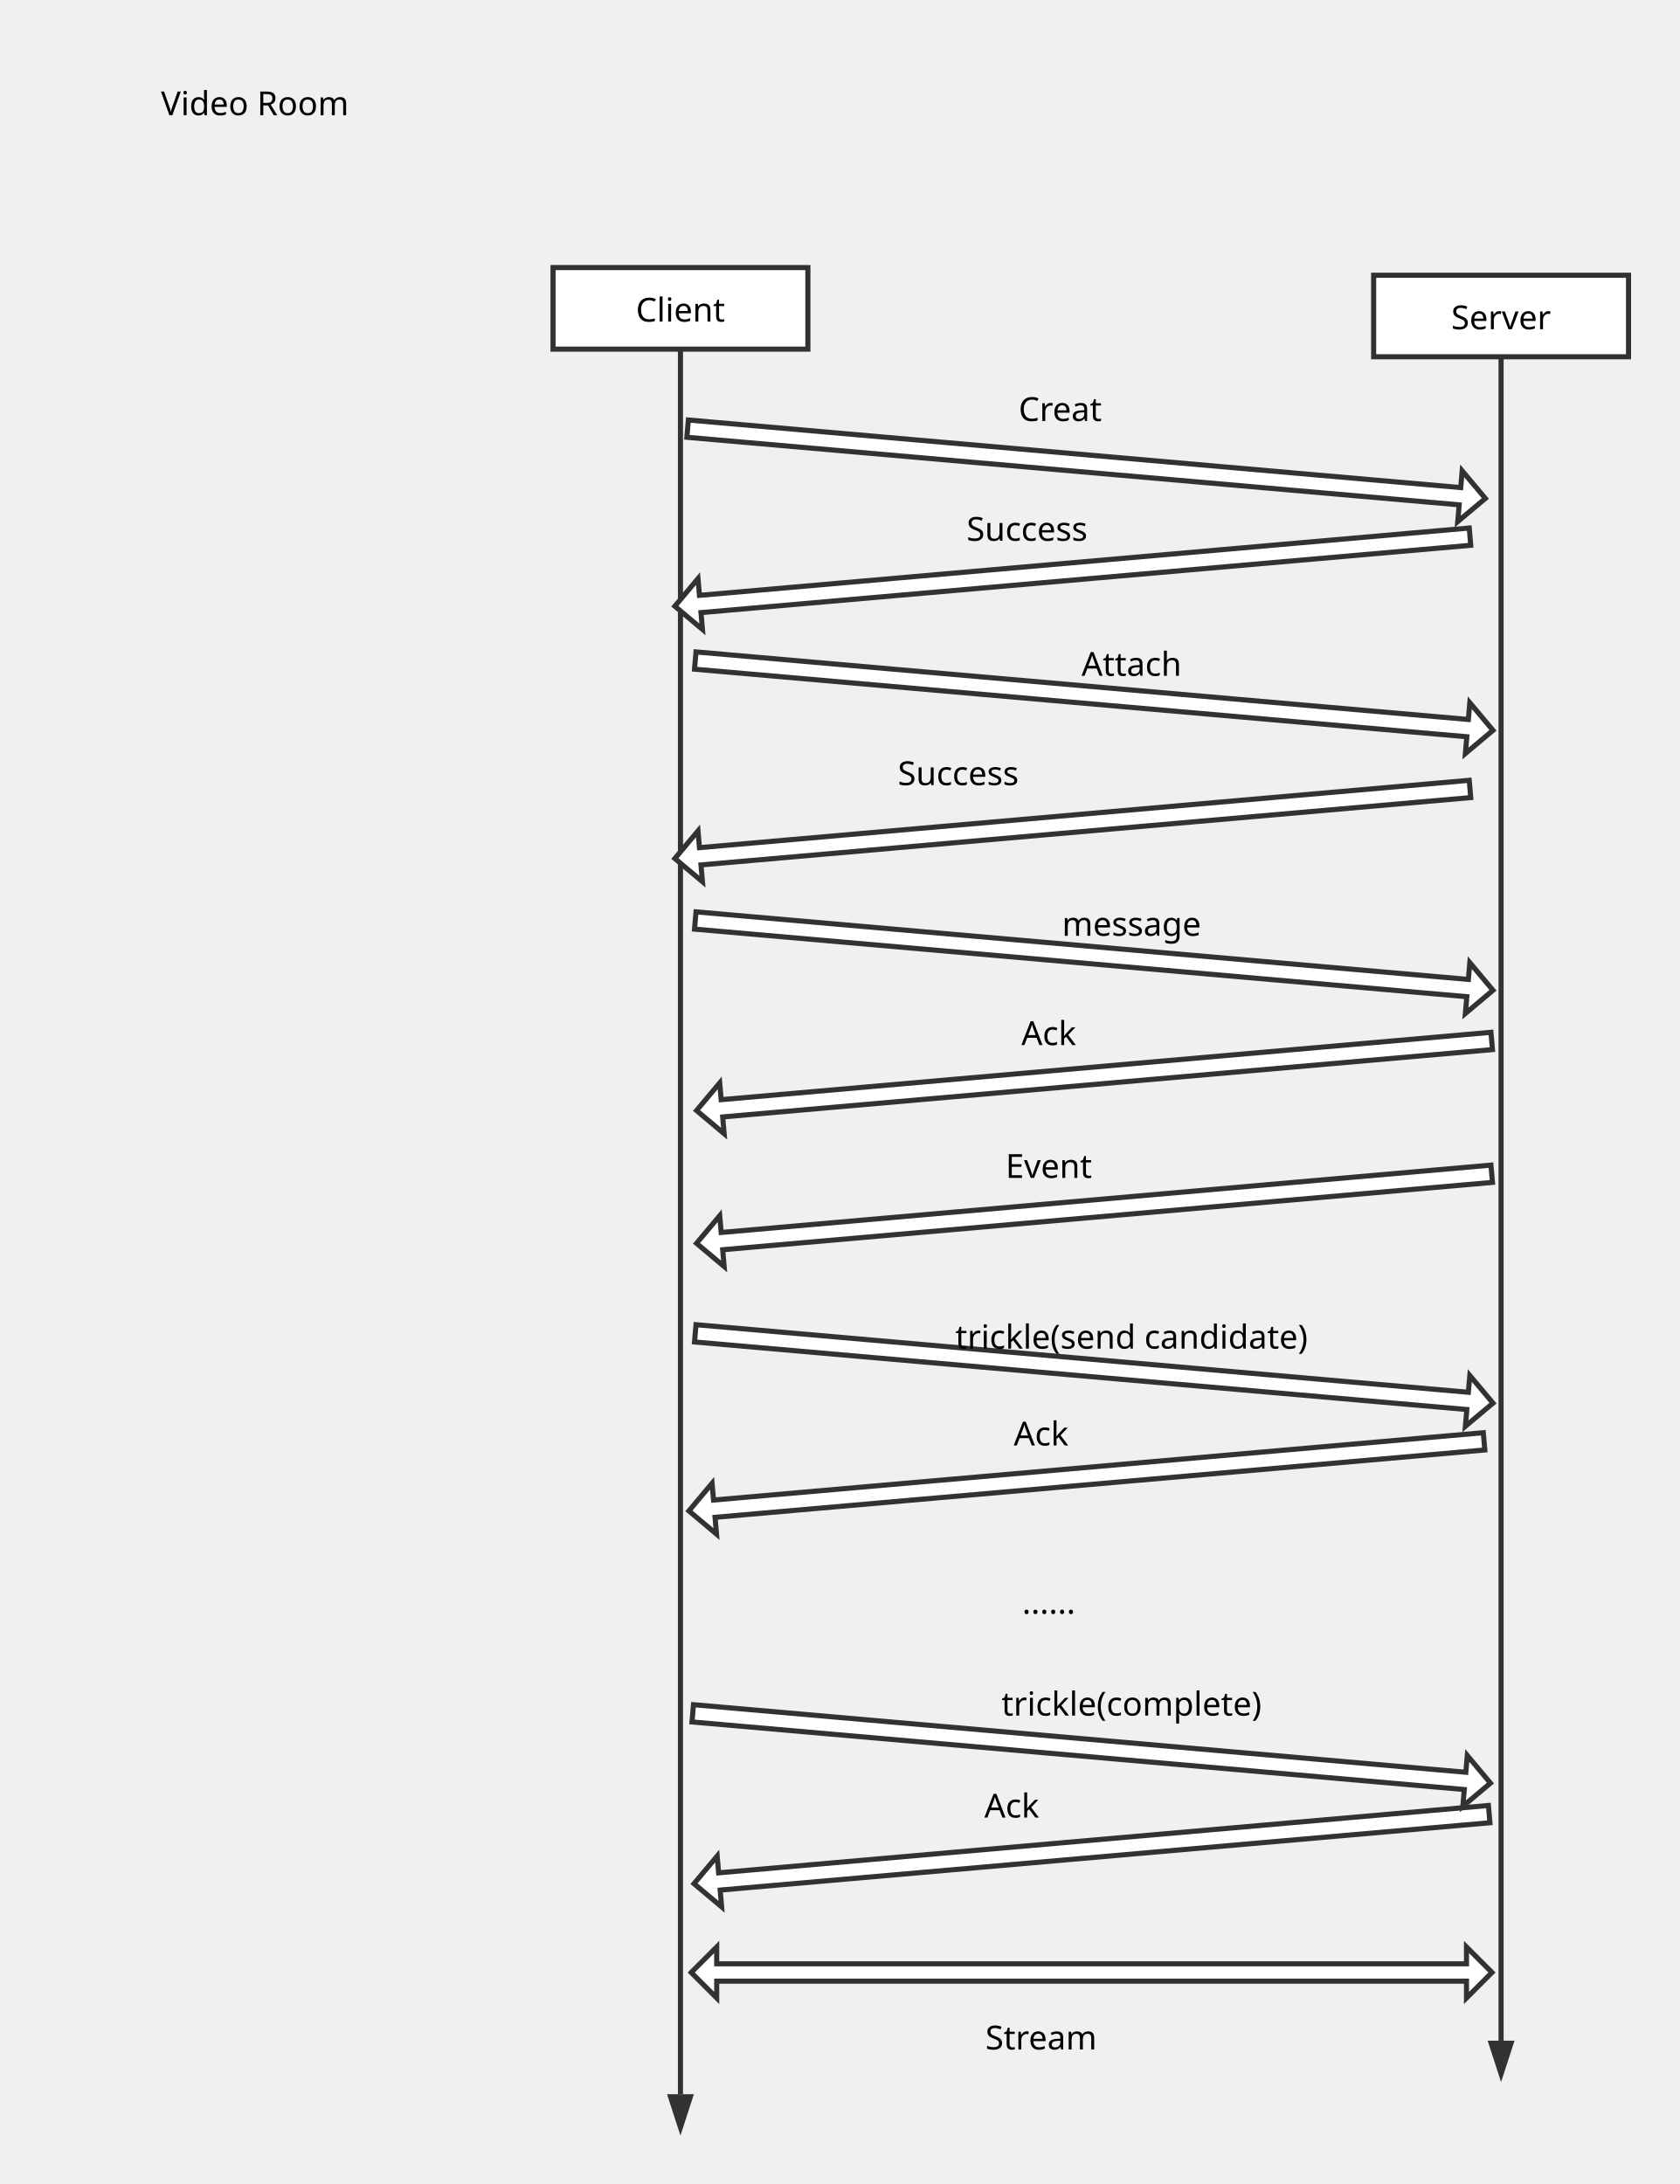
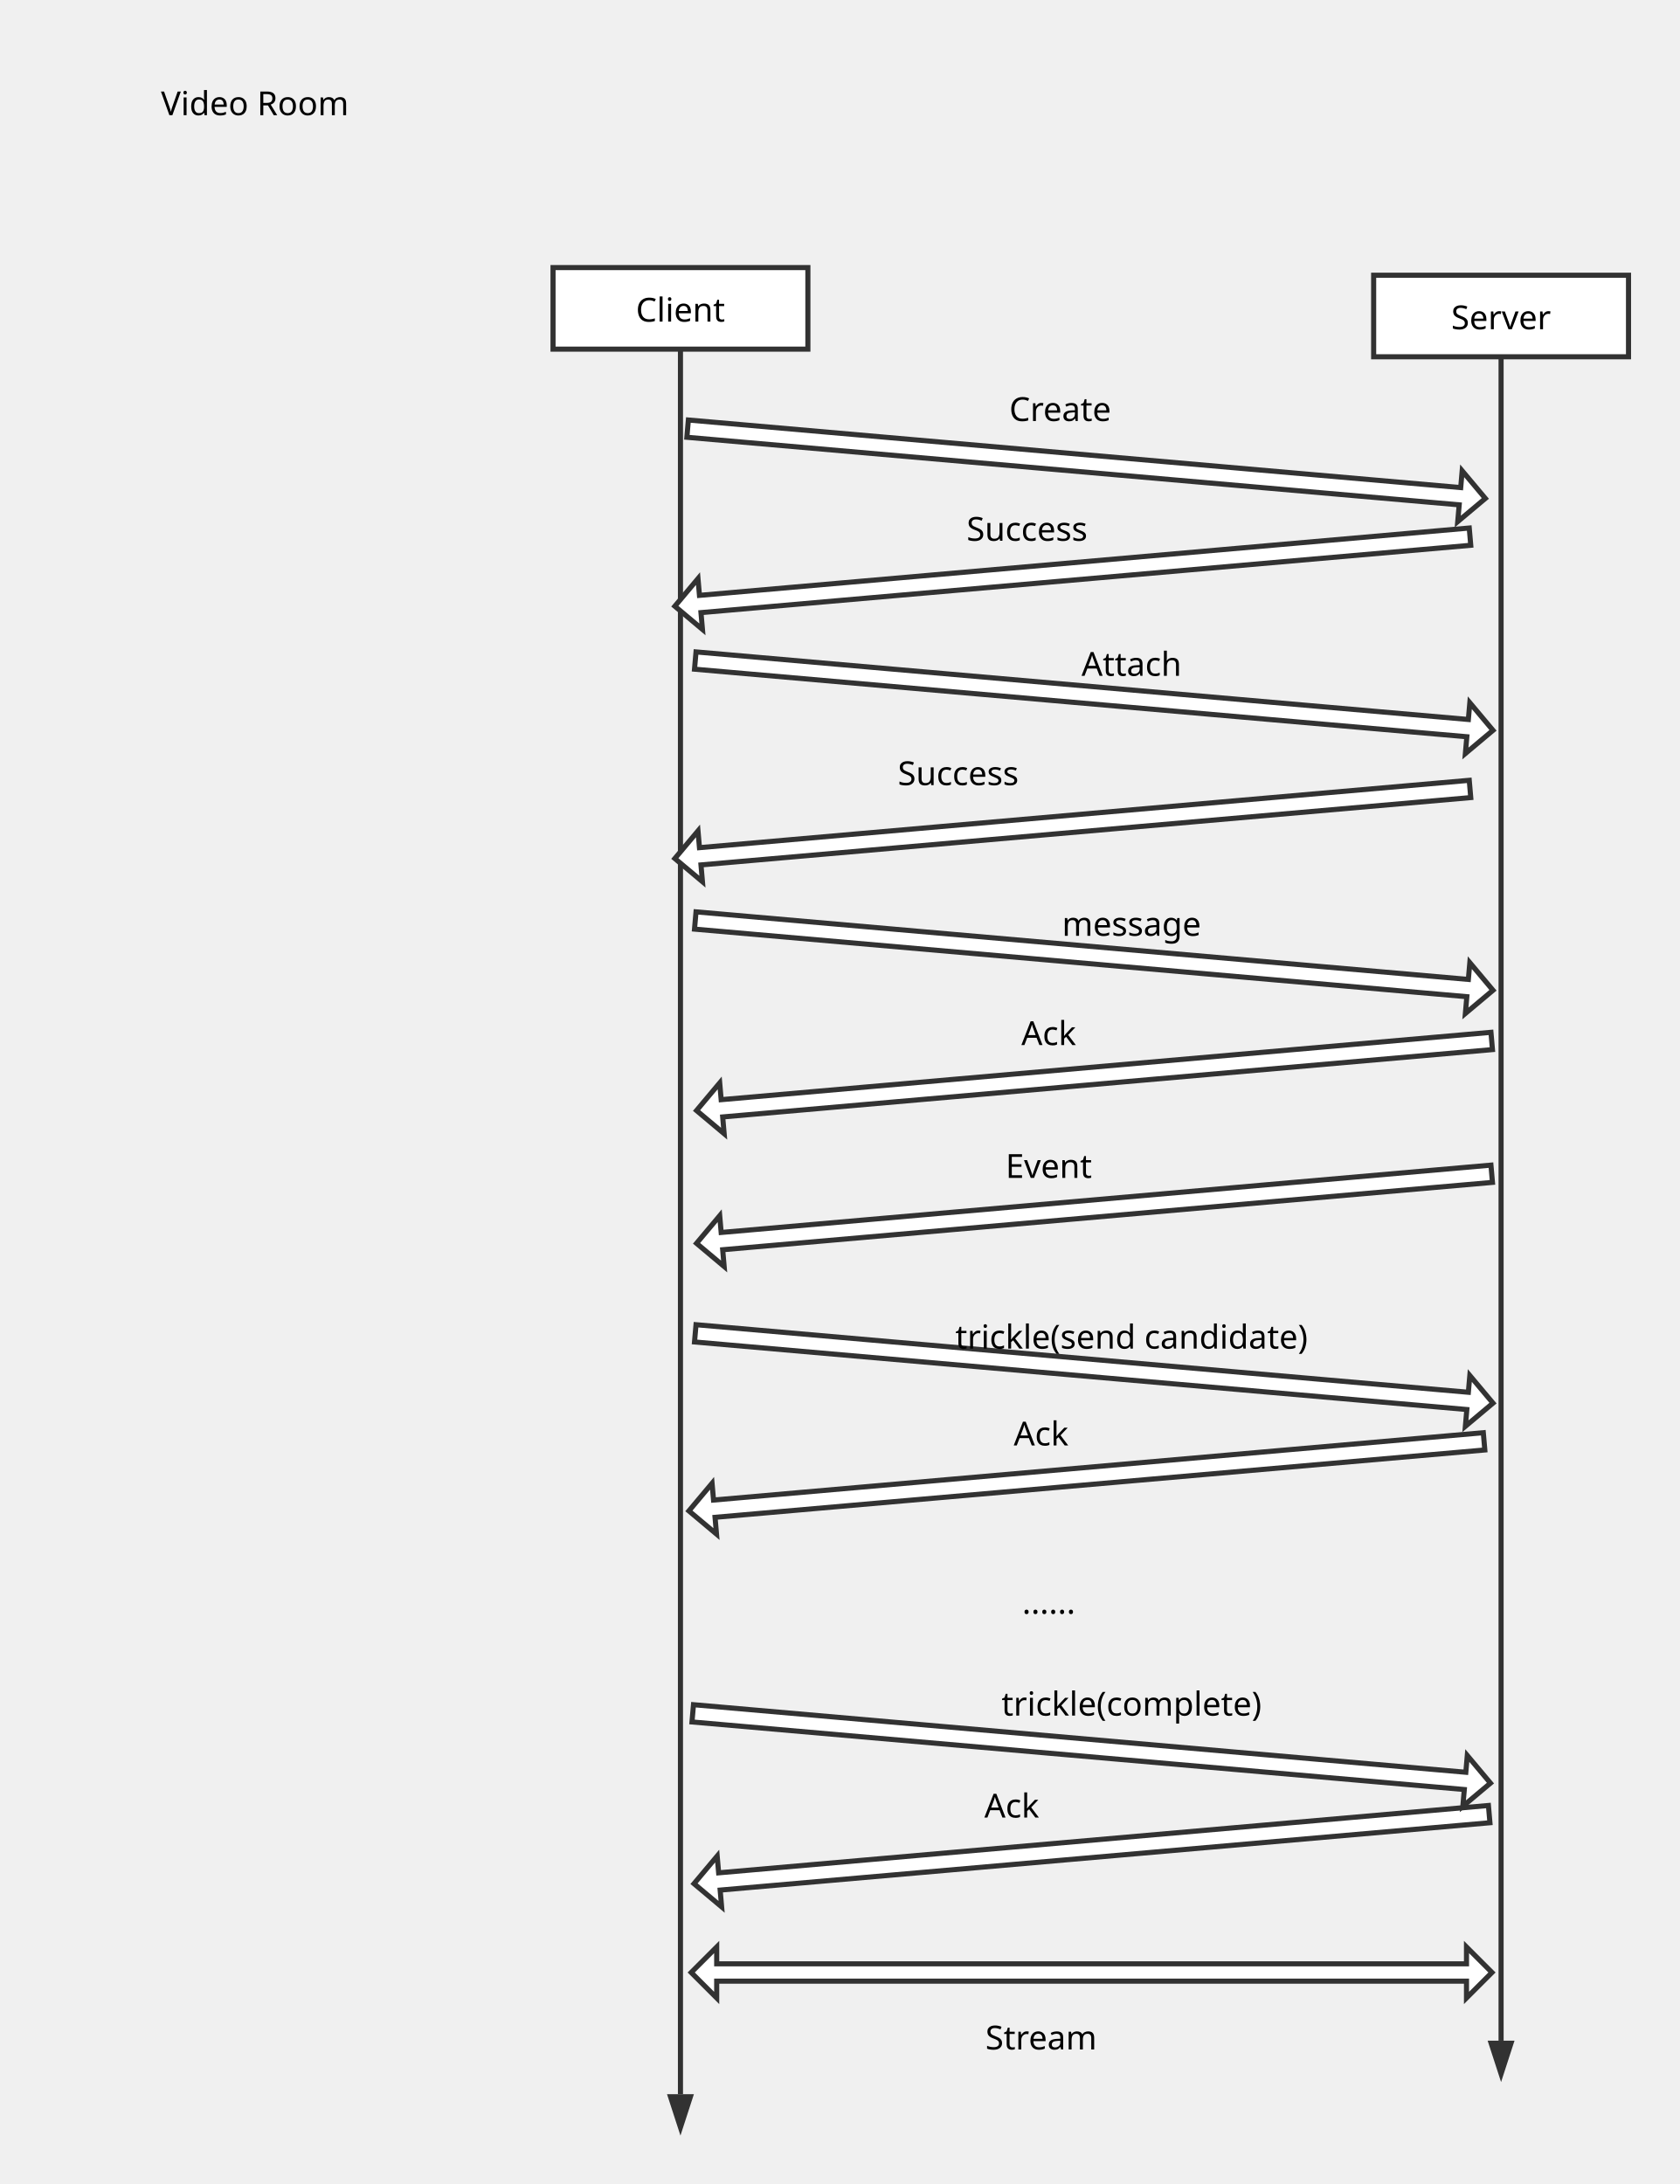
<svg xmlns="http://www.w3.org/2000/svg" id="processonSvg1000" viewBox="-20.0 25.0 659.0 857.0" width="659.0" height="857.0">
  <defs id="ProcessOnDefs1001">
    <marker id="ProcessOnMarker1011" markerUnits="userSpaceOnUse" orient="auto" markerWidth="16.236" markerHeight="10.551" viewBox="-1.0 -1.376 16.236 10.551" refX="-1.0" refY="3.899">
      <path id="ProcessOnPath1012" d="M12.0 3.899L0.0 7.798V0.0Z" stroke="#323232" stroke-width="2.0" fill="#323232" transform="matrix(1.0,0.0,0.0,1.0,0.0,0.0)" />
    </marker>
    <marker id="ProcessOnMarker1019" markerUnits="userSpaceOnUse" orient="auto" markerWidth="16.236" markerHeight="10.551" viewBox="-1.0 -1.376 16.236 10.551" refX="-1.0" refY="3.899">
      <path id="ProcessOnPath1020" d="M12.0 3.899L0.0 7.798V0.0Z" stroke="#323232" stroke-width="2.0" fill="#323232" transform="matrix(1.0,0.0,0.0,1.0,0.0,0.0)" />
    </marker>
  </defs>
  <g id="ProcessOnG1002">
    <path id="ProcessOnPath1003" d="M-20.0 25.0H639.0V882.0H-20.0V25.0Z" fill="none" />
    <g id="ProcessOnG1004">
      <g id="ProcessOnG1005" transform="matrix(1.0,0.0,0.0,1.0,197.0,130.0)" opacity="1.0">
        <path id="ProcessOnPath1006" d="M0.0 0.0L100.0 0.0L100.0 32.0L0.0 32.0Z" stroke="#323232" stroke-width="2.0" stroke-dasharray="none" opacity="1.0" fill="#ffffff" />
        <g id="ProcessOnG1007" transform="matrix(1.0,0.0,0.0,1.0,10.0,7.875)">
          <text id="ProcessOnText1008" fill="#000000" font-weight="normal" font-style="normal" text-decoration="blink" font-family="微软雅黑" text-anchor="middle" font-size="13" x="40.0" y="13.325">Client</text>
        </g>
      </g>
      <g id="ProcessOnG1009">
        <path id="ProcessOnPath1010" d="M247.0 162.0L247.0 512.0L247.0 512.0L247.0 846.764" stroke="#323232" stroke-width="2.0" stroke-dasharray="none" fill="none" marker-end="url(#ProcessOnMarker1011)" />
      </g>
      <g id="ProcessOnG1013" transform="matrix(1.0,0.0,0.0,1.0,519.0,133.0)" opacity="1.0">
        <path id="ProcessOnPath1014" d="M0.0 0.0L100.0 0.0L100.0 32.0L0.0 32.0Z" stroke="#323232" stroke-width="2.0" stroke-dasharray="none" opacity="1.0" fill="#ffffff" />
        <g id="ProcessOnG1015" transform="matrix(1.0,0.0,0.0,1.0,10.0,7.875)">
          <text id="ProcessOnText1016" fill="#000000" font-weight="normal" font-style="normal" text-decoration="blink" font-family="微软雅黑" text-anchor="middle" font-size="13" x="40.0" y="13.325">Server</text>
        </g>
      </g>
      <g id="ProcessOnG1017">
        <path id="ProcessOnPath1018" d="M569.0 165.0L569.0 503.0L569.0 503.0L569.0 825.764" stroke="#323232" stroke-width="2.0" stroke-dasharray="none" fill="none" marker-end="url(#ProcessOnMarker1019)" />
      </g>
      <g id="ProcessOnG1021" transform="matrix(-0.9961947,-0.08715574,0.08715574,-0.9961947,561.9524,230.5446)" opacity="1.0">
        <path id="ProcessOnPath1022" d="M0.0 10.0L10.0 0.0L10.0 6.6L314.209 6.6L314.209 13.4L10.0 13.4L10.0 20.0L0.0 10.0Z" stroke="#323232" stroke-width="2.0" stroke-dasharray="none" opacity="1.0" fill="#ffffff" />
      </g>
      <g id="ProcessOnG1023" transform="matrix(1.0,0.0,0.0,1.0,0.0,45.0)" opacity="1.0">
        <path id="ProcessOnPath1024" d="M0.0 0.0L160.0 0.0L160.0 40.0L0.0 40.0Z" stroke="#323232" stroke-width="0.0" stroke-dasharray="none" opacity="1.0" fill="none" />
        <g id="ProcessOnG1025" transform="matrix(1.0,0.0,0.0,1.0,0.0,11.875)">
          <text id="ProcessOnText1026" fill="#000000" font-weight="normal" font-style="normal" text-decoration="blink" font-family="微软雅黑" text-anchor="middle" font-size="13" x="80.0" y="13.325">Video Room</text>
        </g>
      </g>
      <g id="ProcessOnG1027" transform="matrix(1.0,0.0,0.0,1.0,316.0,165.0)" opacity="1.0">
        <path id="ProcessOnPath1028" d="M0.0 0.0L160.0 0.0L160.0 40.0L0.0 40.0Z" stroke="#323232" stroke-width="0.0" stroke-dasharray="none" opacity="1.0" fill="none" />
        <g id="ProcessOnG1029" transform="matrix(1.0,0.0,0.0,1.0,0.0,11.875)">
-           <text id="ProcessOnText1030" fill="#000000" font-weight="normal" font-style="normal" text-decoration="blink" font-family="微软雅黑" text-anchor="middle" font-size="13" x="80.0" y="13.325">Creat</text>
+           <text id="ProcessOnText1030" fill="#000000" font-weight="normal" font-style="normal" text-decoration="blink" font-family="微软雅黑" text-anchor="middle" font-size="13" x="80.0" y="13.325">Create</text>
        </g>
      </g>
      <g id="ProcessOnG1031" transform="matrix(0.9961947,-0.08715574,0.08715574,0.9961947,243.9223,252.9165)" opacity="1.0">
        <path id="ProcessOnPath1032" d="M0.0 10.0L10.0 0.0L10.0 6.6L313.202 6.6L313.202 13.4L10.0 13.4L10.0 20.0L0.0 10.0Z" stroke="#323232" stroke-width="2.0" stroke-dasharray="none" opacity="1.0" fill="#ffffff" />
      </g>
      <g id="ProcessOnG1033" transform="matrix(1.0,0.0,0.0,1.0,303.0,212.0)" opacity="1.0">
        <path id="ProcessOnPath1034" d="M0.0 0.0L160.0 0.0L160.0 40.0L0.0 40.0Z" stroke="#323232" stroke-width="0.0" stroke-dasharray="none" opacity="1.0" fill="none" />
        <g id="ProcessOnG1035" transform="matrix(1.0,0.0,0.0,1.0,0.0,11.875)">
          <text id="ProcessOnText1036" fill="#000000" font-weight="normal" font-style="normal" text-decoration="blink" font-family="微软雅黑" text-anchor="middle" font-size="13" x="80.0" y="13.325">Success</text>
        </g>
      </g>
      <g id="ProcessOnG1037" transform="matrix(-0.9961947,-0.08715574,0.08715574,-0.9961947,564.9524,321.5446)" opacity="1.0">
        <path id="ProcessOnPath1038" d="M0.0 10.0L10.0 0.0L10.0 6.6L314.209 6.6L314.209 13.4L10.0 13.4L10.0 20.0L0.0 10.0Z" stroke="#323232" stroke-width="2.0" stroke-dasharray="none" opacity="1.0" fill="#ffffff" />
      </g>
      <g id="ProcessOnG1039" transform="matrix(1.0,0.0,0.0,1.0,344.0,265.0)" opacity="1.0">
        <path id="ProcessOnPath1040" d="M0.0 0.0L160.0 0.0L160.0 40.0L0.0 40.0Z" stroke="#323232" stroke-width="0.0" stroke-dasharray="none" opacity="1.0" fill="none" />
        <g id="ProcessOnG1041" transform="matrix(1.0,0.0,0.0,1.0,0.0,11.875)">
          <text id="ProcessOnText1042" fill="#000000" font-weight="normal" font-style="normal" text-decoration="blink" font-family="微软雅黑" text-anchor="middle" font-size="13" x="80.0" y="13.325">Attach</text>
        </g>
      </g>
      <g id="ProcessOnG1043" transform="matrix(0.9961947,-0.08715574,0.08715574,0.9961947,243.9223,351.9165)" opacity="1.0">
        <path id="ProcessOnPath1044" d="M0.0 10.0L10.0 0.0L10.0 6.6L313.202 6.6L313.202 13.4L10.0 13.4L10.0 20.0L0.0 10.0Z" stroke="#323232" stroke-width="2.0" stroke-dasharray="none" opacity="1.0" fill="#ffffff" />
      </g>
      <g id="ProcessOnG1045" transform="matrix(1.0,0.0,0.0,1.0,276.0,307.8901)" opacity="1.0">
        <path id="ProcessOnPath1046" d="M0.0 0.0L160.0 0.0L160.0 40.0L0.0 40.0Z" stroke="#323232" stroke-width="0.0" stroke-dasharray="none" opacity="1.0" fill="none" />
        <g id="ProcessOnG1047" transform="matrix(1.0,0.0,0.0,1.0,0.0,11.875)">
          <text id="ProcessOnText1048" fill="#000000" font-weight="normal" font-style="normal" text-decoration="blink" font-family="微软雅黑" text-anchor="middle" font-size="13" x="80.0" y="13.325">Success</text>
        </g>
      </g>
      <g id="ProcessOnG1049" transform="matrix(-0.9961947,-0.08715574,0.08715574,-0.9961947,564.9524,423.5446)" opacity="1.0">
        <path id="ProcessOnPath1050" d="M0.0 10.0L10.0 0.0L10.0 6.6L314.209 6.6L314.209 13.4L10.0 13.4L10.0 20.0L0.0 10.0Z" stroke="#323232" stroke-width="2.0" stroke-dasharray="none" opacity="1.0" fill="#ffffff" />
      </g>
      <g id="ProcessOnG1051" transform="matrix(1.0,0.0,0.0,1.0,344,367.0)" opacity="1.0">
        <path id="ProcessOnPath1052" d="M0.0 0.0L160.0 0.0L160.0 40.0L0.0 40.0Z" stroke="#323232" stroke-width="0.0" stroke-dasharray="none" opacity="1.0" fill="none" />
        <g id="ProcessOnG1053" transform="matrix(1.0,0.0,0.0,1.0,0.0,11.875)">
          <text id="ProcessOnText1054" fill="#000000" font-weight="normal" font-style="normal" text-decoration="blink" font-family="微软雅黑" text-anchor="middle" font-size="13" x="80.0" y="13.325">message</text>
        </g>
      </g>
      <g id="ProcessOnG1055" transform="matrix(0.9961947,-0.08715574,0.08715574,0.9961947,252.4405,450.8066)" opacity="1.0">
        <path id="ProcessOnPath1056" d="M0.0 10.0L10.0 0.0L10.0 6.6L313.202 6.6L313.202 13.4L10.0 13.4L10.0 20.0L0.0 10.0Z" stroke="#323232" stroke-width="2.0" stroke-dasharray="none" opacity="1.0" fill="#ffffff" />
      </g>
      <g id="ProcessOnG1057" transform="matrix(1.0,0.0,0.0,1.0,311.5182,409.8901)" opacity="1.0">
        <path id="ProcessOnPath1058" d="M0.0 0.0L160.0 0.0L160.0 40.0L0.0 40.0Z" stroke="#323232" stroke-width="0.0" stroke-dasharray="none" opacity="1.0" fill="none" />
        <g id="ProcessOnG1059" transform="matrix(1.0,0.0,0.0,1.0,0.0,11.875)">
          <text id="ProcessOnText1060" fill="#000000" font-weight="normal" font-style="normal" text-decoration="blink" font-family="微软雅黑" text-anchor="middle" font-size="13" x="80.0" y="13.325">Ack</text>
        </g>
      </g>
      <g id="ProcessOnG1061" transform="matrix(0.9961947,-0.08715574,0.08715574,0.9961947,252.4405,502.9165)" opacity="1.0">
        <path id="ProcessOnPath1062" d="M0.0 10.0L10.0 0.0L10.0 6.6L313.202 6.6L313.202 13.4L10.0 13.4L10.0 20.0L0.0 10.0Z" stroke="#323232" stroke-width="2.0" stroke-dasharray="none" opacity="1.0" fill="#ffffff" />
      </g>
      <g id="ProcessOnG1063" transform="matrix(1.0,0.0,0.0,1.0,311.5182,462)" opacity="1.0">
        <path id="ProcessOnPath1064" d="M0.0 0.0L160.0 0.0L160.0 40.0L0.0 40.0Z" stroke="#323232" stroke-width="0.0" stroke-dasharray="none" opacity="1.0" fill="none" />
        <g id="ProcessOnG1065" transform="matrix(1.0,0.0,0.0,1.0,0.0,11.875)">
          <text id="ProcessOnText1066" fill="#000000" font-weight="normal" font-style="normal" text-decoration="blink" font-family="微软雅黑" text-anchor="middle" font-size="13" x="80.0" y="13.325">Event</text>
        </g>
      </g>
      <g id="ProcessOnG1067" transform="matrix(-0.9961947,-0.08715574,0.08715574,-0.9961947,564.9524,585.5446)" opacity="1.0">
        <path id="ProcessOnPath1068" d="M0.0 10.0L10.0 0.0L10.0 6.6L314.209 6.6L314.209 13.4L10.0 13.4L10.0 20.0L0.0 10.0Z" stroke="#323232" stroke-width="2.0" stroke-dasharray="none" opacity="1.0" fill="#ffffff" />
      </g>
      <g id="ProcessOnG1069" transform="matrix(1.0,0.0,0.0,1.0,344,529.0)" opacity="1.0">
        <path id="ProcessOnPath1070" d="M0.0 0.0L160.0 0.0L160.0 40.0L0.0 40.0Z" stroke="#323232" stroke-width="0.0" stroke-dasharray="none" opacity="1.0" fill="none" />
        <g id="ProcessOnG1071" transform="matrix(1.0,0.0,0.0,1.0,0.0,11.875)">
          <text id="ProcessOnText1072" fill="#000000" font-weight="normal" font-style="normal" text-decoration="blink" font-family="微软雅黑" text-anchor="middle" font-size="13" x="80.0" y="13.325">trickle(send candidate)</text>
        </g>
      </g>
      <g id="ProcessOnG1073" transform="matrix(0.9961947,-0.08715574,0.08715574,0.9961947,249.4405,607.9165)" opacity="1.0">
        <path id="ProcessOnPath1074" d="M0.0 10.0L10.0 0.0L10.0 6.6L313.202 6.6L313.202 13.4L10.0 13.4L10.0 20.0L0.0 10.0Z" stroke="#323232" stroke-width="2.0" stroke-dasharray="none" opacity="1.0" fill="#ffffff" />
      </g>
      <g id="ProcessOnG1075" transform="matrix(1.0,0.0,0.0,1.0,308.5182,567)" opacity="1.0">
        <path id="ProcessOnPath1076" d="M0.0 0.0L160.0 0.0L160.0 40.0L0.0 40.0Z" stroke="#323232" stroke-width="0.0" stroke-dasharray="none" opacity="1.0" fill="none" />
        <g id="ProcessOnG1077" transform="matrix(1.0,0.0,0.0,1.0,0.0,11.875)">
          <text id="ProcessOnText1078" fill="#000000" font-weight="normal" font-style="normal" text-decoration="blink" font-family="微软雅黑" text-anchor="middle" font-size="13" x="80.0" y="13.325">Ack</text>
        </g>
      </g>
      <g id="ProcessOnG1079" transform="matrix(1.0,0.0,0.0,1.0,311.5182,633.0)" opacity="1.0">
        <path id="ProcessOnPath1080" d="M0.0 0.0L160.0 0.0L160.0 40.0L0.0 40.0Z" stroke="#323232" stroke-width="0.0" stroke-dasharray="none" opacity="1.0" fill="none" />
        <g id="ProcessOnG1081" transform="matrix(1.0,0.0,0.0,1.0,0.0,11.875)">
          <text id="ProcessOnText1082" fill="#000000" font-weight="normal" font-style="normal" text-decoration="blink" font-family="微软雅黑" text-anchor="middle" font-size="13" x="80.0" y="13.325">......</text>
        </g>
      </g>
      <g id="ProcessOnG1083" transform="matrix(0.9961947,-0.08715574,0.08715574,0.9961947,251.448,754.1917)" opacity="1.0">
        <path id="ProcessOnPath1084" d="M0.0 10.0L10.0 0.0L10.0 6.6L313.202 6.6L313.202 13.4L10.0 13.4L10.0 20.0L0.0 10.0Z" stroke="#323232" stroke-width="2.0" stroke-dasharray="none" opacity="1.0" fill="#ffffff" />
      </g>
      <g id="ProcessOnG1085" transform="matrix(1.0,0.0,0.0,1.0,297.0,713.0)" opacity="1.0">
        <path id="ProcessOnPath1086" d="M0.0 0.0L160.0 0.0L160.0 40.0L0.0 40.0Z" stroke="#323232" stroke-width="0.0" stroke-dasharray="none" opacity="1.0" fill="none" />
        <g id="ProcessOnG1087" transform="matrix(1.0,0.0,0.0,1.0,0.0,11.875)">
          <text id="ProcessOnText1088" fill="#000000" font-weight="normal" font-style="normal" text-decoration="blink" font-family="微软雅黑" text-anchor="middle" font-size="13" x="80.0" y="13.325">Ack</text>
        </g>
      </g>
      <g id="ProcessOnG1089" transform="matrix(-0.9961947,-0.08715574,0.08715574,-0.9961947,563.9598,734.6545)" opacity="1.0">
        <path id="ProcessOnPath1090" d="M0.0 10.0L10.0 0.0L10.0 6.6L314.209 6.6L314.209 13.4L10.0 13.4L10.0 20.0L0.0 10.0Z" stroke="#323232" stroke-width="2.0" stroke-dasharray="none" opacity="1.0" fill="#ffffff" />
      </g>
      <g id="ProcessOnG1091" transform="matrix(1.0,0.0,0.0,1.0,344,673.0)" opacity="1.0">
        <path id="ProcessOnPath1092" d="M0.0 0.0L160.0 0.0L160.0 40.0L0.0 40.0Z" stroke="#323232" stroke-width="0.0" stroke-dasharray="none" opacity="1.0" fill="none" />
        <g id="ProcessOnG1093" transform="matrix(1.0,0.0,0.0,1.0,0.0,11.875)">
          <text id="ProcessOnText1094" fill="#000000" font-weight="normal" font-style="normal" text-decoration="blink" font-family="微软雅黑" text-anchor="middle" font-size="13" x="80.0" y="13.325">trickle(complete)</text>
        </g>
      </g>
      <g id="ProcessOnG1095" transform="matrix(1.0,0.0,0.0,1.0,251.2202,789.0)" opacity="1.0">
        <path id="ProcessOnPath1096" d="M0.0 10.0L10.0 0.0L10.0 6.6L304.209 6.6L304.209 0.0L314.209 10.0L304.209 20.0L304.209 13.4L10.0 13.4L10.0 20.0L0.0 10.0Z" stroke="#323232" stroke-width="2.0" stroke-dasharray="none" opacity="1.0" fill="#ffffff" />
      </g>
      <g id="ProcessOnG1097" transform="matrix(1.0,0.0,0.0,1.0,308.5182,804.0)" opacity="1.0">
        <path id="ProcessOnPath1098" d="M0.0 0.0L160.0 0.0L160.0 40.0L0.0 40.0Z" stroke="#323232" stroke-width="0.0" stroke-dasharray="none" opacity="1.0" fill="none" />
        <g id="ProcessOnG1099" transform="matrix(1.0,0.0,0.0,1.0,0.0,11.875)">
          <text id="ProcessOnText1100" fill="#000000" font-weight="normal" font-style="normal" text-decoration="blink" font-family="微软雅黑" text-anchor="middle" font-size="13" x="80.0" y="13.325">Stream</text>
        </g>
      </g>
    </g>
  </g>
</svg>
